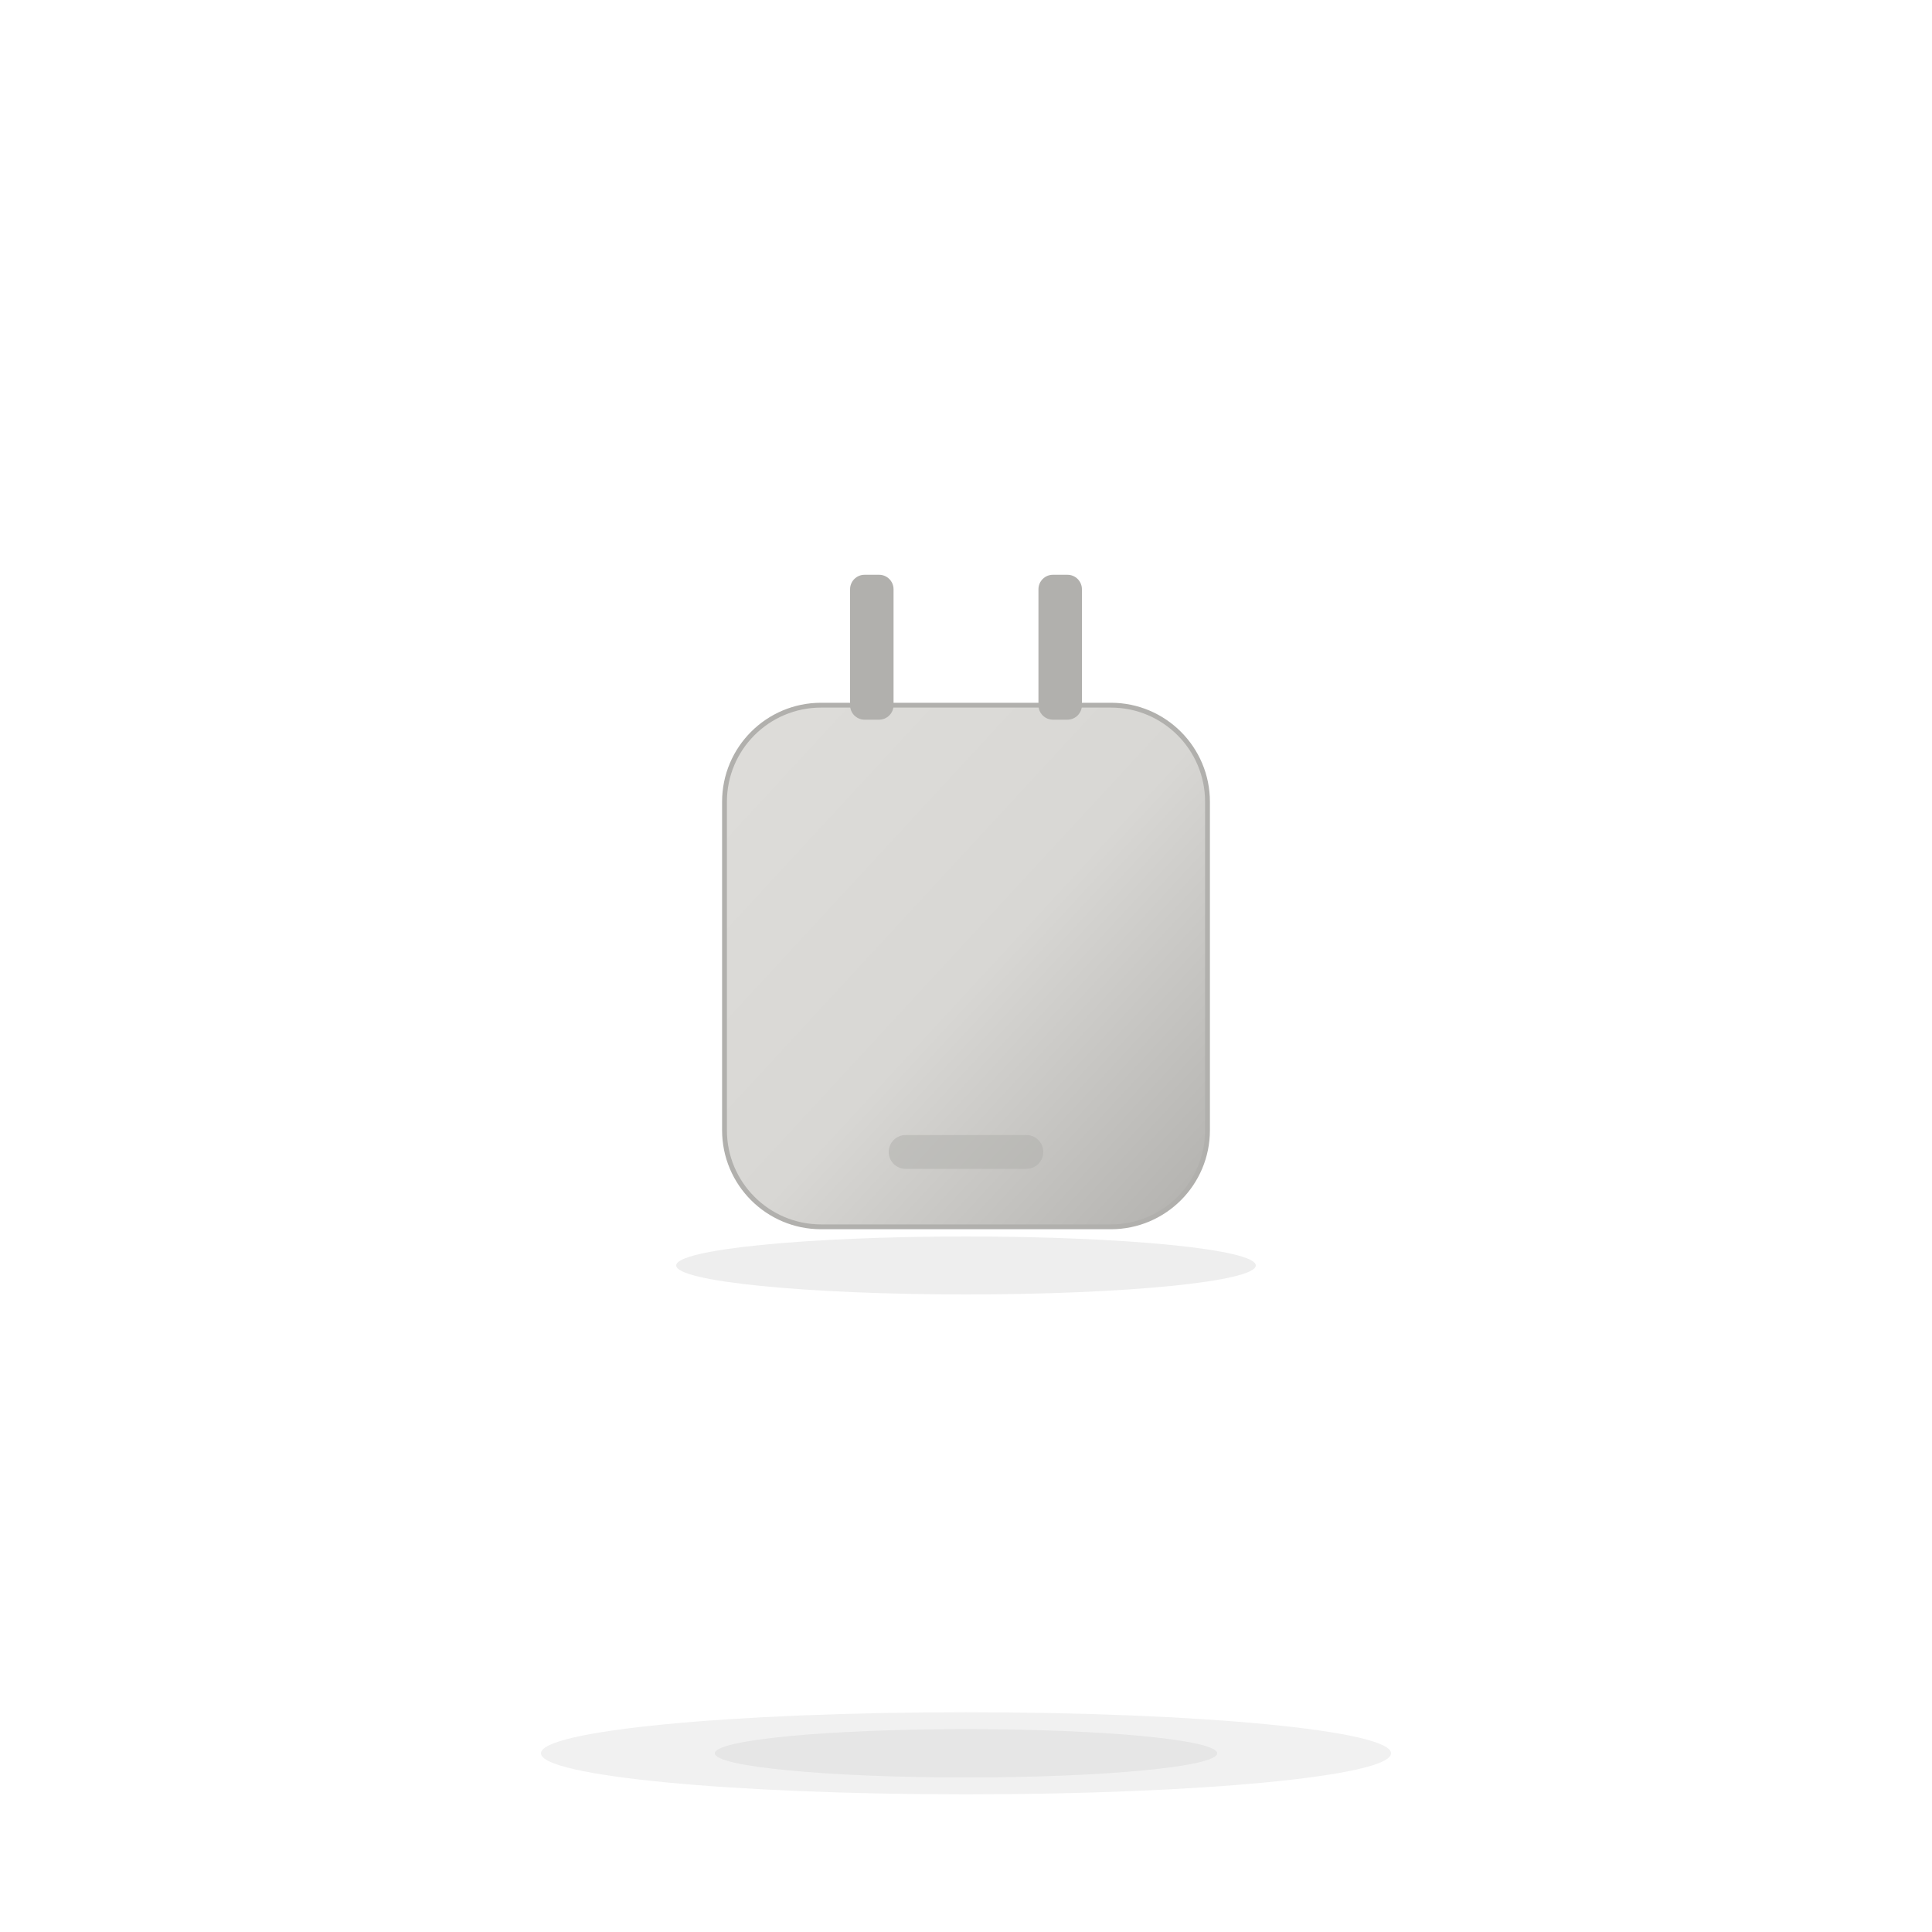
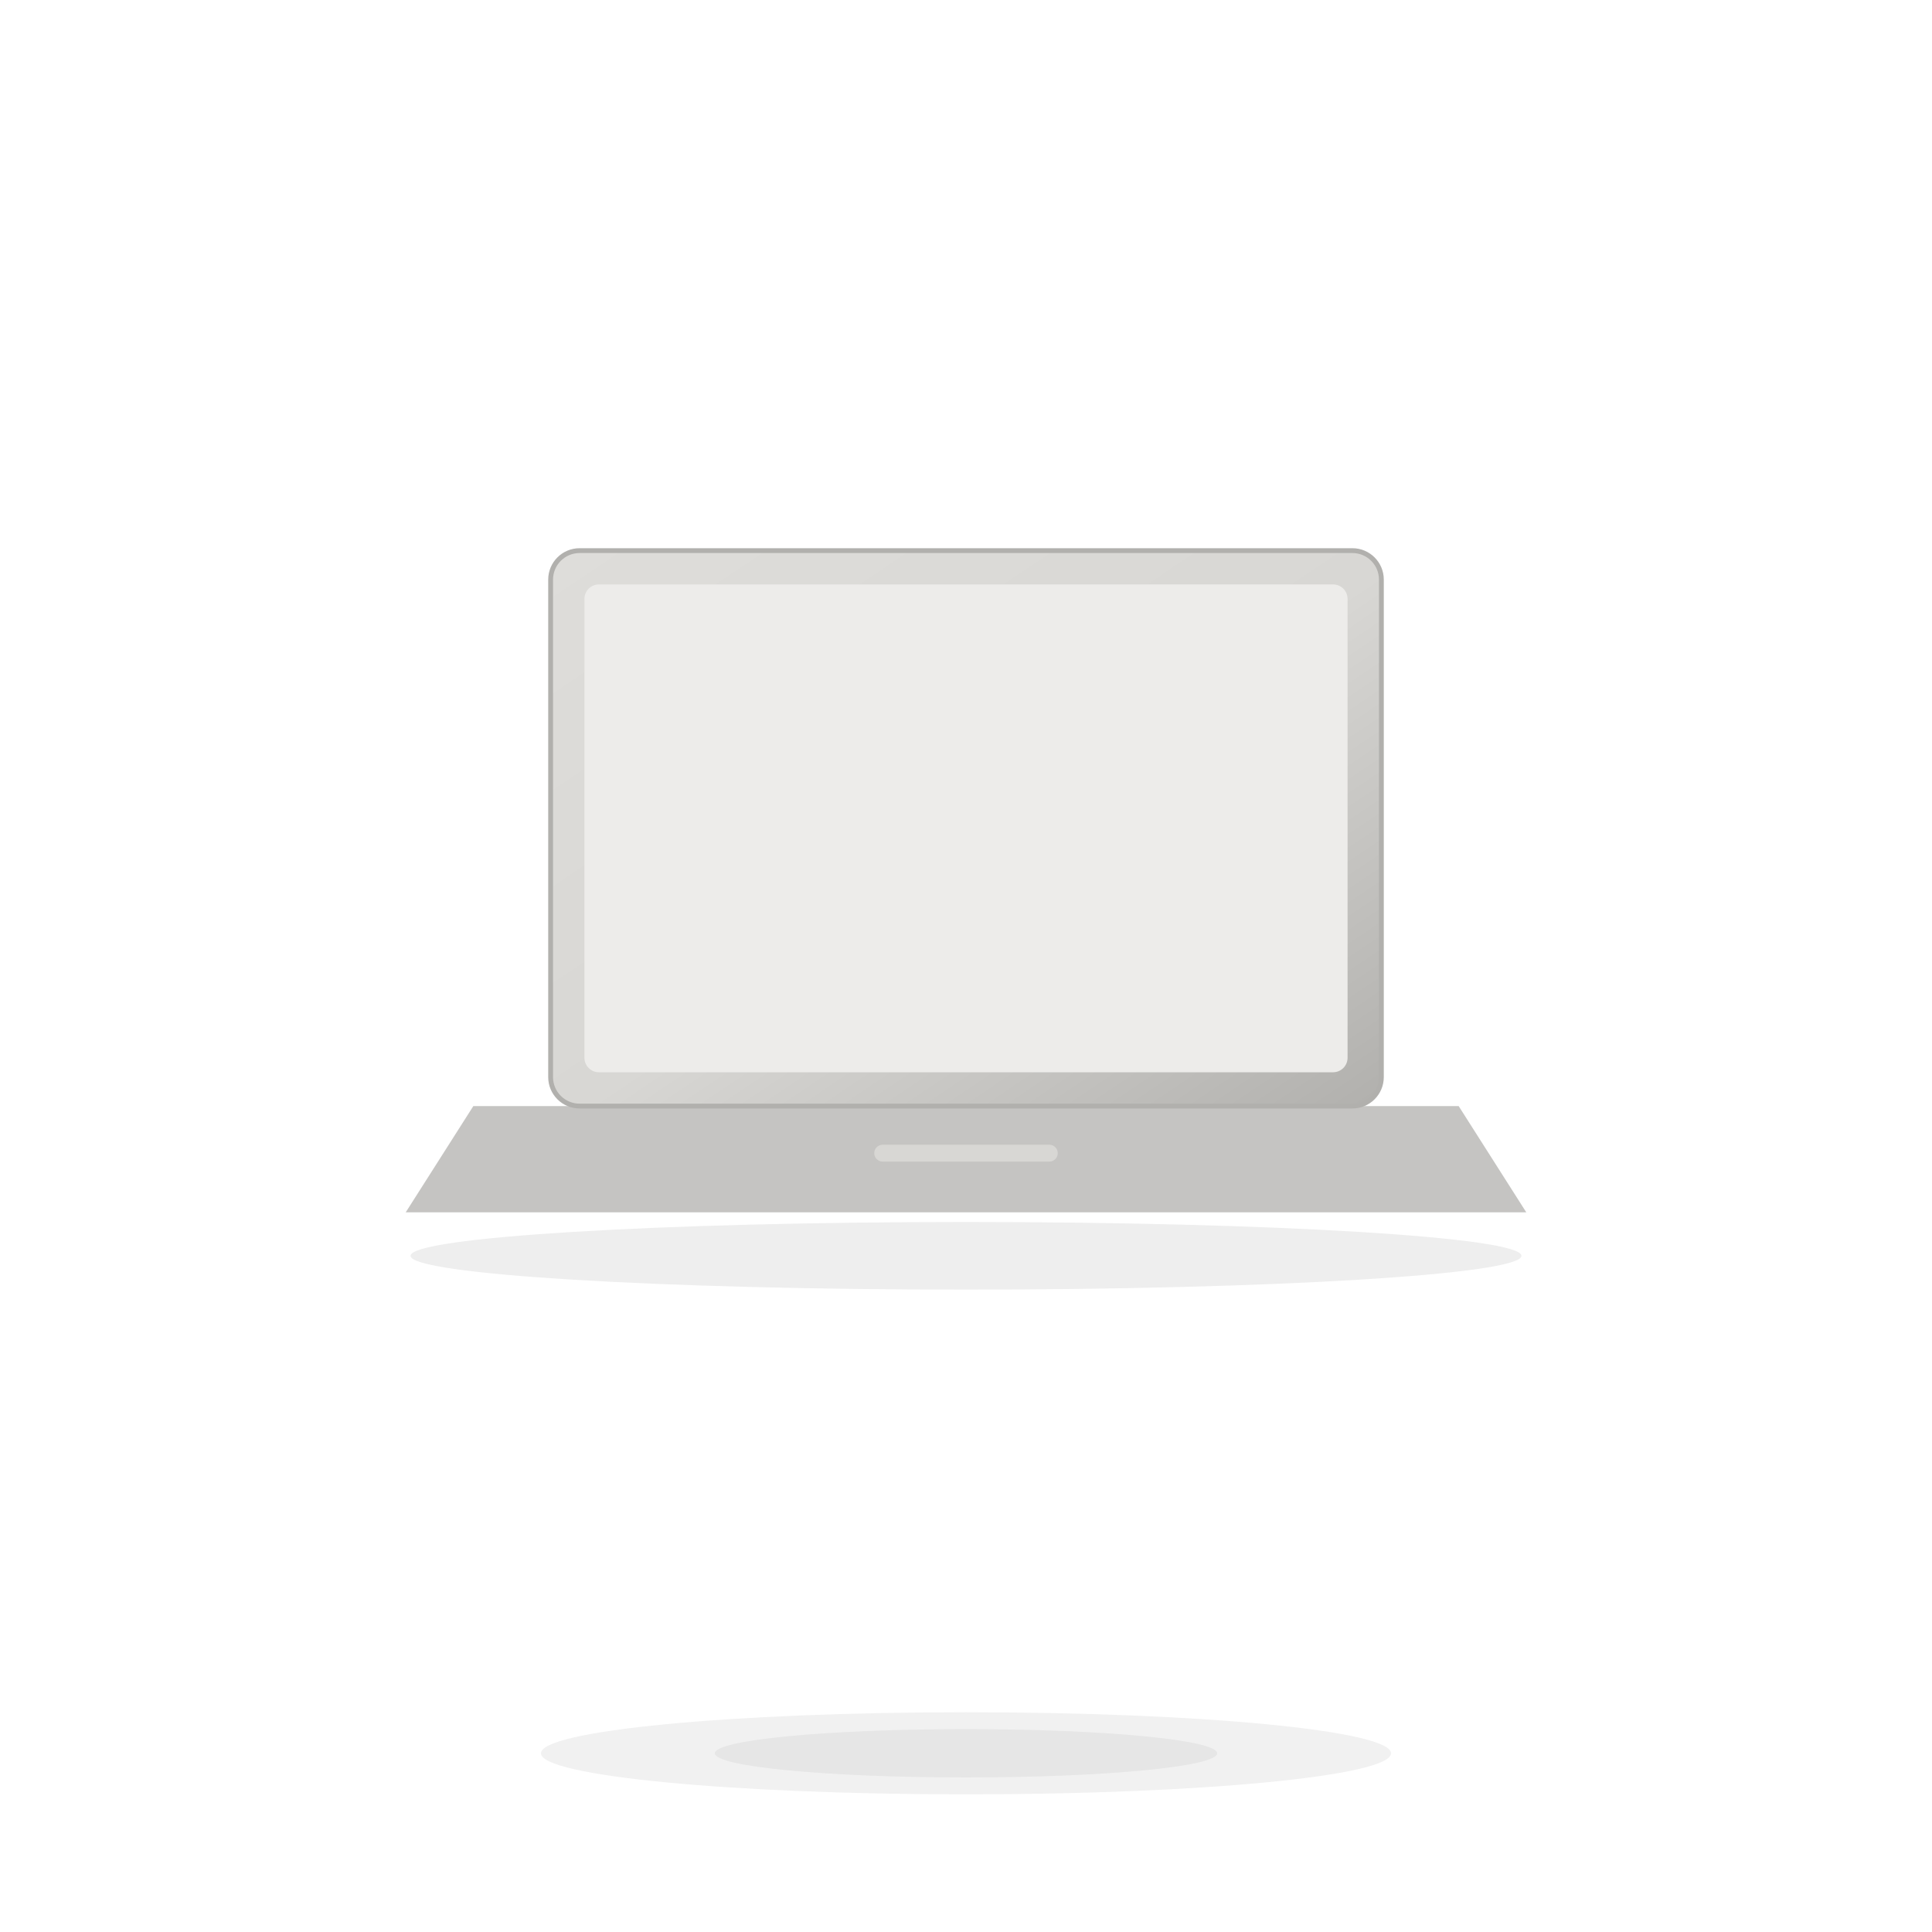
- <svg xmlns="http://www.w3.org/2000/svg" viewBox="0 0 800 800" width="800" height="800" role="img" aria-label="Cargador 20W certificado iPhone">
+ <svg xmlns="http://www.w3.org/2000/svg" viewBox="0 0 800 800" width="800" height="800" role="img" aria-label="Notebook Lenovo 15.6&quot; 8 GB">
  <rect width="800" height="800" fill="#FFFFFF" />
  <ellipse cx="400" cy="726" rx="176" ry="17" fill="#000" opacity=".055" />
  <ellipse cx="400" cy="726" rx="104" ry="10" fill="#000" opacity=".05" />
  <defs>
    <linearGradient id="cuerpo" x1="0" y1="0" x2="1" y2="1">
      <stop offset="0" stop-color="#DEDDDA" />
      <stop offset="0.52" stop-color="#D8D7D4" />
      <stop offset="1" stop-color="#B1B0AD" />
    </linearGradient>
    <linearGradient id="brillo" x1="0" y1="0" x2="1" y2="1">
      <stop offset="0" stop-color="#FFFFFF" stop-opacity=".28" />
      <stop offset="0.42" stop-color="#FFFFFF" stop-opacity="0" />
    </linearGradient>
    <linearGradient id="pantalla" x1="0" y1="0" x2="0.7" y2="1">
      <stop offset="0" stop-color="#F7F7F6" />
      <stop offset="1" stop-color="#E3E3E1" />
    </linearGradient>
  </defs>
-   <ellipse cx="400" cy="524" rx="120" ry="12" fill="#000" opacity=".07" />
-   <rect x="300" y="292" width="200" height="216" rx="40" fill="url(#cuerpo)" stroke="#B1B0AD" stroke-width="2" />
-   <rect x="352" y="238" width="18" height="60" rx="6" fill="#B1B0AD" />
-   <rect x="430" y="238" width="18" height="60" rx="6" fill="#B1B0AD" />
-   <rect x="368" y="470" width="64" height="14" rx="7" fill="#B1B0AD" opacity=".55" />
+   <ellipse cx="400" cy="520" rx="230" ry="14" fill="#000" opacity=".07" />
+   <rect x="228" y="228" width="344" height="230" rx="12" fill="url(#cuerpo)" stroke="#B1B0AD" stroke-width="2" />
+   <rect x="242" y="242" width="316" height="202" rx="6" fill="#EDECEA" />
+   <path d="M196 458 h408 l28 44 h-464 z" fill="#B1B0AD" opacity=".75" />
+   <rect x="362" y="474" width="76" height="7" rx="3.5" fill="#D8D7D4" />
</svg>
